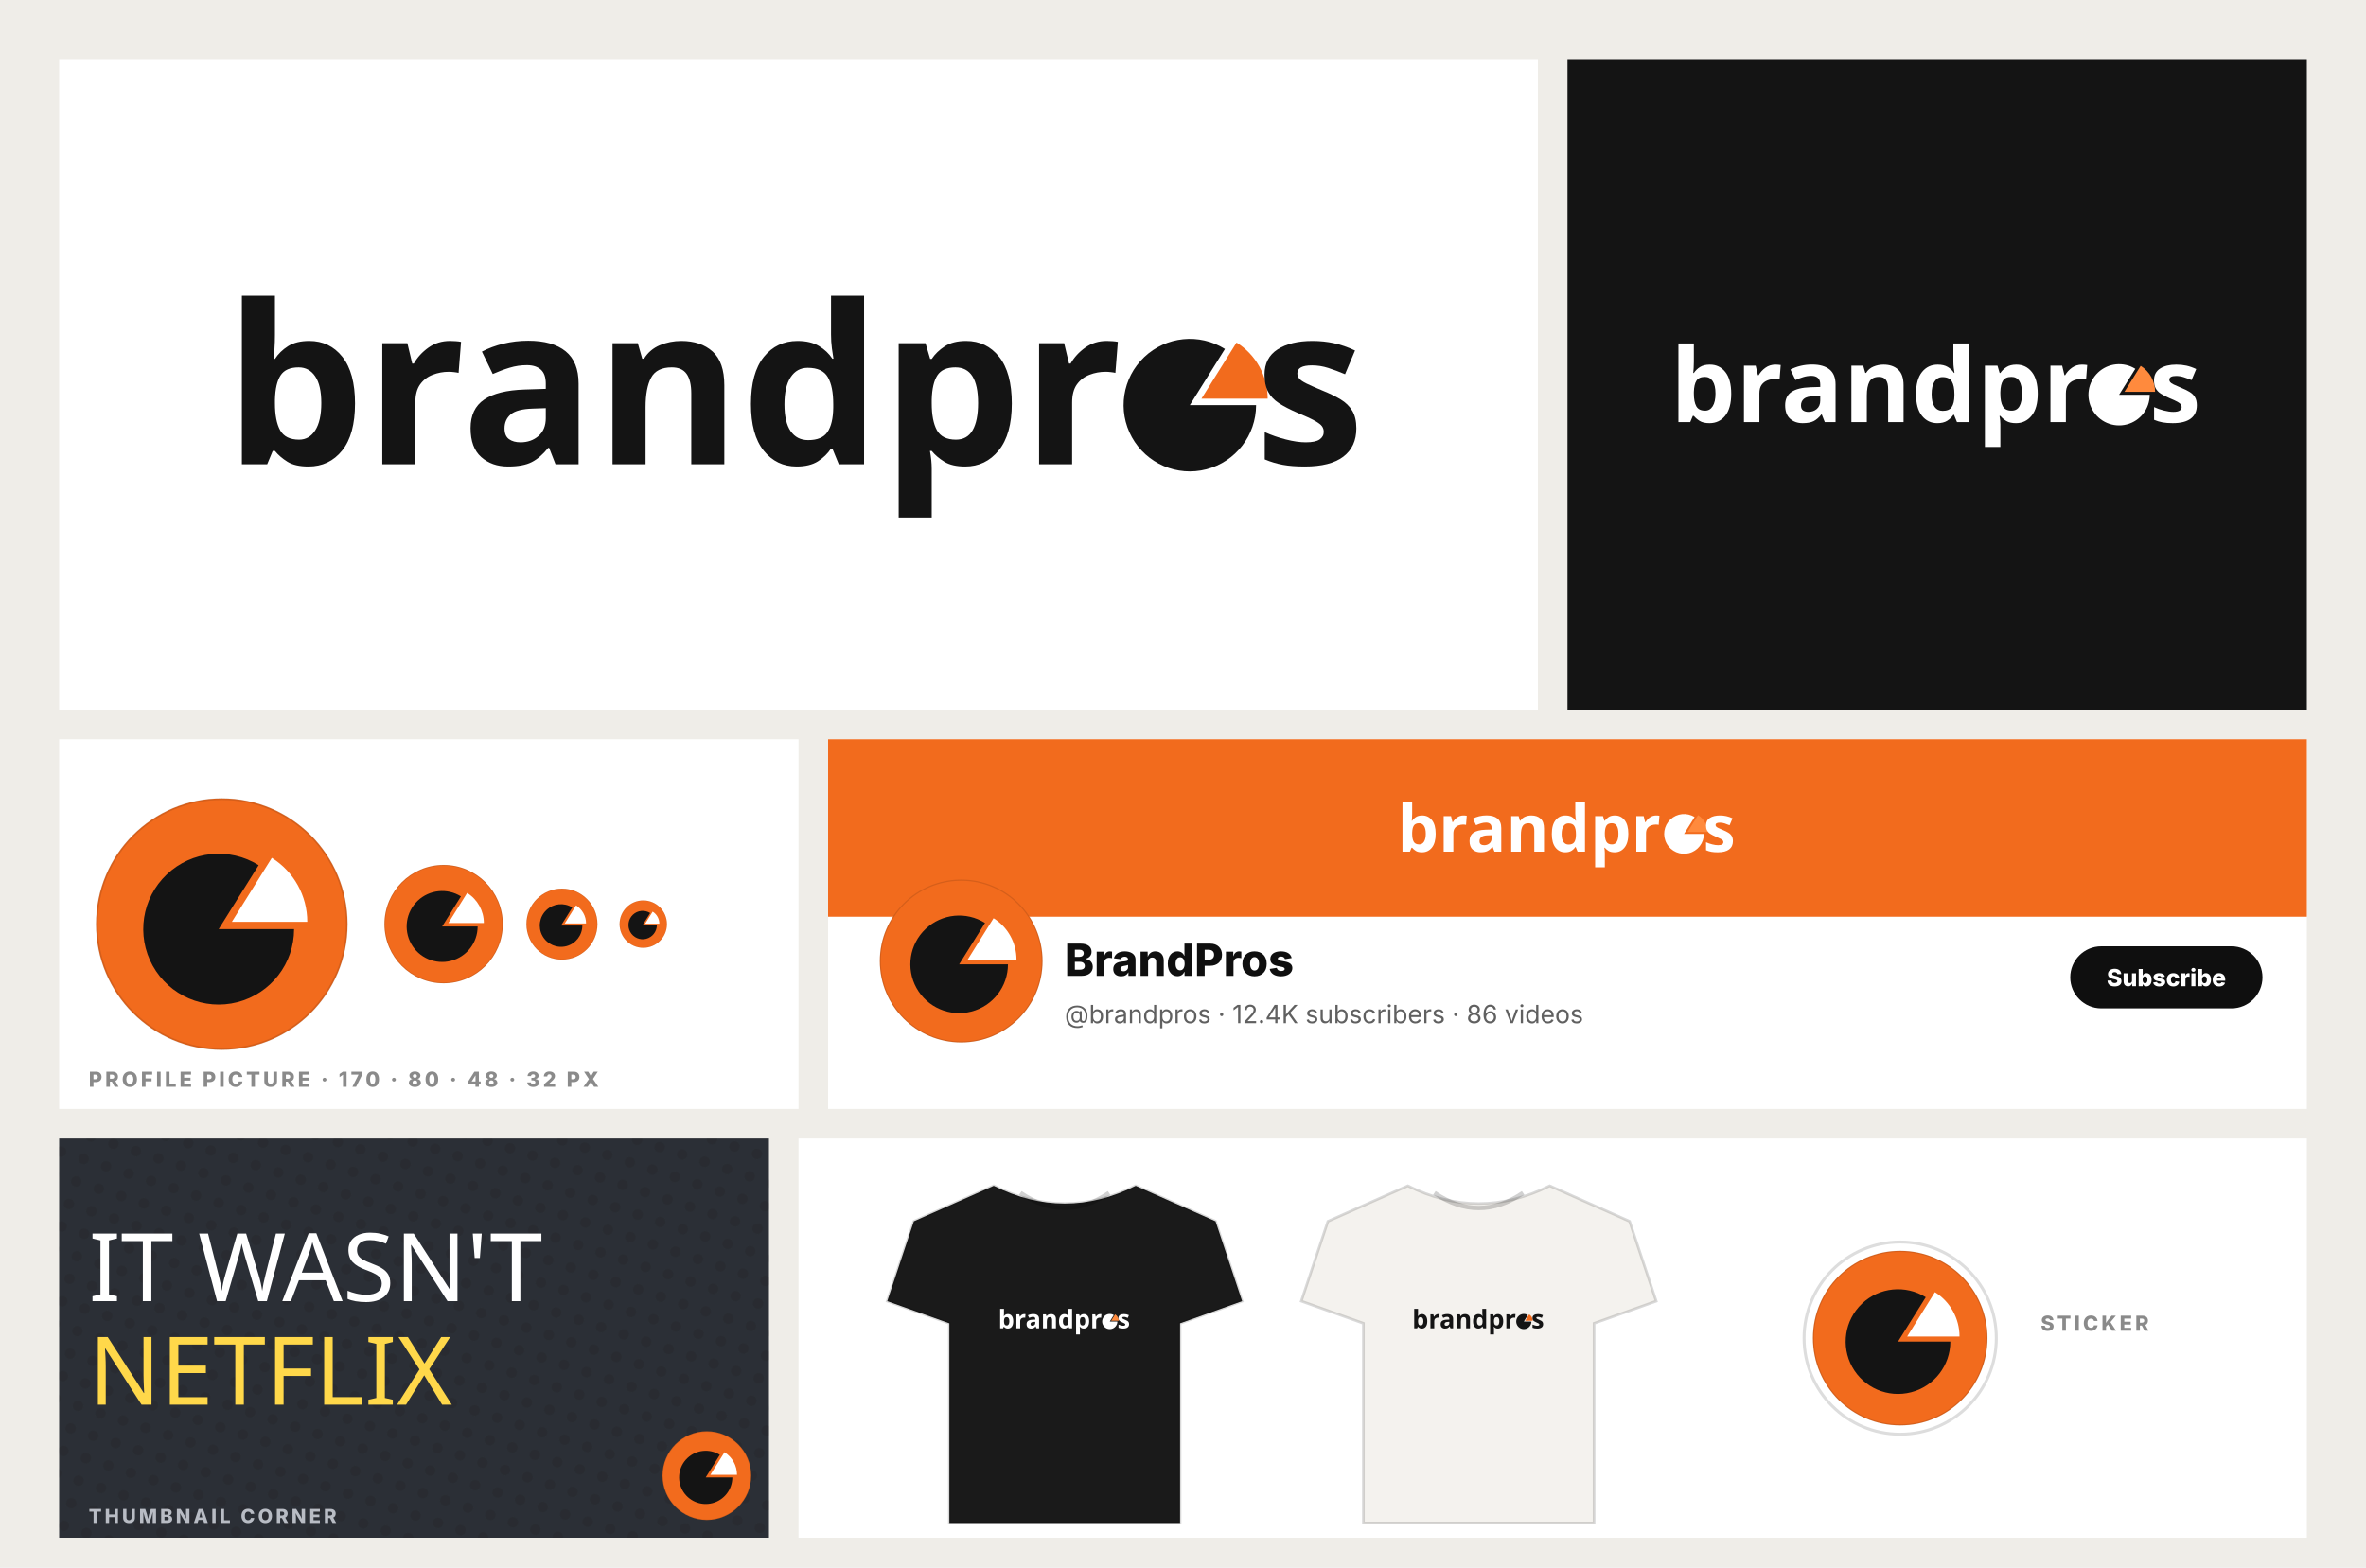
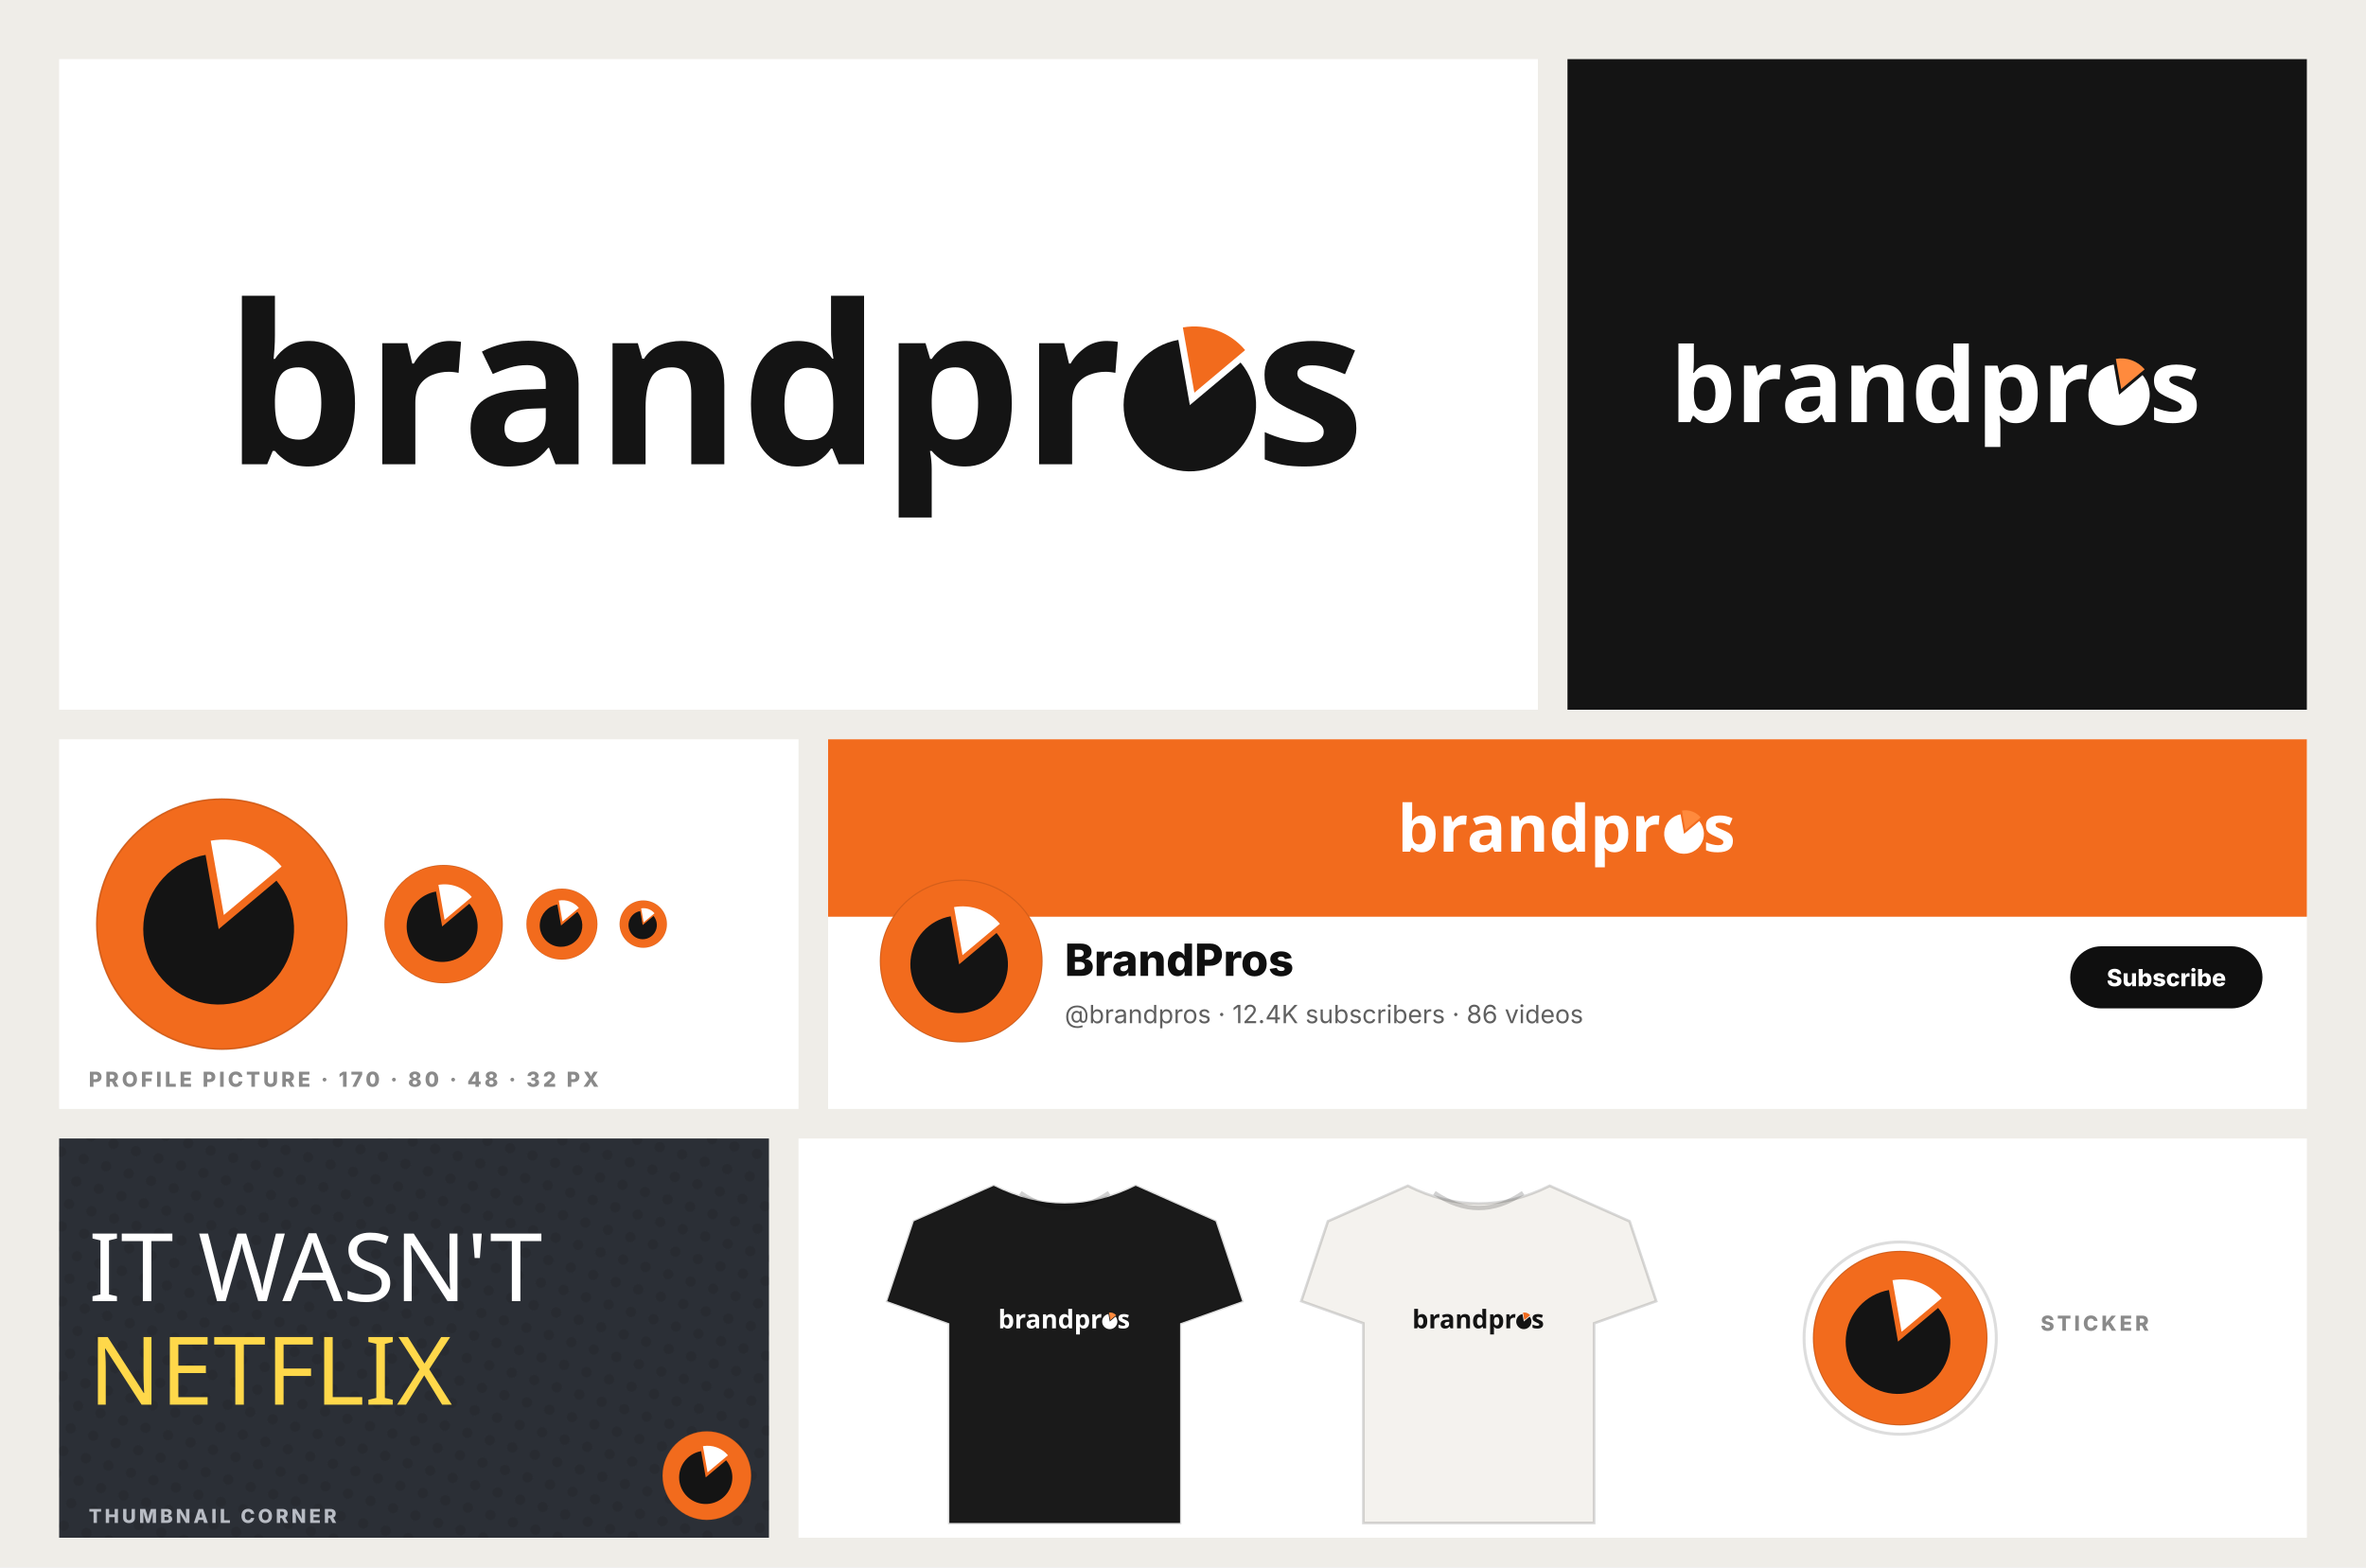
<svg xmlns="http://www.w3.org/2000/svg" viewBox="0 0 1600 1060" width="1600" height="1060">
  <defs>
    <filter id="rg19" x="-5%" y="-5%" width="110%" height="110%">
      <feTurbulence type="fractalNoise" baseFrequency="0.022" numOctaves="2" seed="2" result="n" />
      <feDisplacementMap in="SourceGraphic" in2="n" scale="0" xChannelSelector="R" yChannelSelector="G" />
    </filter>
    <filter id="rt19" x="-5%" y="-10%" width="110%" height="120%">
      <feTurbulence type="fractalNoise" baseFrequency="0.03" numOctaves="2" seed="13" result="n" />
      <feDisplacementMap in="SourceGraphic" in2="n" scale="2" xChannelSelector="R" yChannelSelector="G" />
    </filter>
    <filter id="gr19" x="0" y="0" width="100%" height="100%">
      <feTurbulence type="fractalNoise" baseFrequency="0.85" numOctaves="2" seed="7" stitchTiles="stitch" />
      <feColorMatrix type="matrix" values="0 0 0 0 0.2  0 0 0 0 0.17  0 0 0 0 0.1  0 0 0 0.9 -0.28" />
    </filter>
    <filter id="bl19" x="0" y="0" width="100%" height="100%">
      <feTurbulence type="fractalNoise" baseFrequency="0.006" numOctaves="3" seed="3" />
      <feColorMatrix type="matrix" values="0 0 0 0 0.3  0 0 0 0 0.24  0 0 0 0 0.12  0 0 0 1.4 -0.62" />
    </filter>
    <radialGradient id="vg19" cx="50%" cy="48%" r="75%">
-       <stop offset="60%" stop-color="#17150F" stop-opacity="0" />
-       <stop offset="100%" stop-color="#17150F" stop-opacity="0.26" />
+       <stop offset="60%" stop-color="#141414" stop-opacity="0" />
+       <stop offset="100%" stop-color="#141414" stop-opacity="0.26" />
    </radialGradient>
    <pattern id="di19" width="16" height="16" patternUnits="userSpaceOnUse" patternTransform="rotate(18)">
-       <circle cx="8" cy="8" r="3.6" fill="#17150F" opacity="0.2" />
+       <circle cx="8" cy="8" r="3.6" fill="#141414" opacity="0.2" />
    </pattern>
    <pattern id="db19" width="16" height="16" patternUnits="userSpaceOnUse" patternTransform="rotate(18)">
      <circle cx="8" cy="8" r="3.6" fill="#9C7526" opacity="0.5" />
    </pattern>
    <pattern id="dr19" width="16" height="16" patternUnits="userSpaceOnUse" patternTransform="rotate(18)">
      <circle cx="8" cy="8" r="3.6" fill="#C8372D" opacity="0.45" />
    </pattern>
    <pattern id="dc19" width="16" height="16" patternUnits="userSpaceOnUse" patternTransform="rotate(18)">
      <circle cx="8" cy="8" r="3.6" fill="#F2EAD7" opacity="0.14" />
    </pattern>
  </defs>
  <rect width="1600" height="1060" fill="#EFEDE8" />
  <rect x="40" y="40" width="1000" height="440" fill="#FFFFFF" />
  <g transform="translate(151.875 314) scale(1)">
    <text x="0" y="0" font-family="'Bricolage Grotesque', 'Arial Black', sans-serif" font-size="150" fill="#141414" font-weight="800">brandpr</text>
    <g transform="translate(652.75 -40)">
-       <path d="M 0 0 L 44.80 0.00 A 44.8 44.8 0 1 1 23.74 -37.99 Z" fill="#141414" />
-       <path d="M 0 0 L 23.74 -37.99 A 44.8 44.8 0 0 1 44.80 0.00 Z" fill="#F26B1D" transform="translate(7.84 -4.34)" />
+       <path d="M 0 0 L 34.32 -28.80 A 44.8 44.8 0 1 1 -7.78 -44.12 Z" fill="#141414" />
+       <path d="M 0 0 L -7.78 -44.12 A 44.8 44.8 0 0 1 34.32 -28.80 Z" fill="#F26B1D" transform="translate(3.06 -8.42)" />
    </g>
    <text x="696.5" y="0" font-family="'Bricolage Grotesque', 'Arial Black', sans-serif" font-size="150" fill="#141414" font-weight="800">s</text>
  </g>
  <rect x="1060" y="40" width="500" height="440" fill="#141414" />
  <g transform="translate(1129.575 285.5) scale(1)">
    <text x="0" y="0" font-family="'Bricolage Grotesque', 'Arial Black', sans-serif" font-size="70" fill="#FFFFFF" font-weight="800">brandpr</text>
    <g transform="translate(303.45 -18.5)">
-       <path d="M 0 0 L 20.72 0.00 A 20.72 20.72 0 1 1 10.98 -17.57 Z" fill="#FFFFFF" />
-       <path d="M 0 0 L 10.98 -17.57 A 20.72 20.72 0 0 1 20.72 0.00 Z" fill="#FF8A3D" transform="translate(3.62 -2.01)" />
+       <path d="M 0 0 L 15.87 -13.32 A 20.72 20.72 0 1 1 -3.60 -20.41 Z" fill="#FFFFFF" />
+       <path d="M 0 0 L -3.60 -20.41 A 20.72 20.72 0 0 1 15.87 -13.32 Z" fill="#FF8A3D" transform="translate(1.42 -3.89)" />
    </g>
    <text x="323.9" y="0" font-family="'Bricolage Grotesque', 'Arial Black', sans-serif" font-size="70" fill="#FFFFFF" font-weight="800">s</text>
  </g>
  <rect x="40" y="500" width="500" height="250" fill="#FFFFFF" />
  <g transform="translate(65 540) scale(0.425)">
    <clipPath id="ic28">
      <circle cx="200" cy="200" r="200" />
    </clipPath>
    <g clip-path="url(#ic28)">
      <rect width="400" height="400" fill="#F26B1D" />
      <g transform="translate(195 208)">
-         <path d="M 0 0 L 120.00 0.00 A 120 120 0 1 1 63.59 -101.77 Z" fill="#141414" />
-         <path d="M 0 0 L 63.59 -101.77 A 120 120 0 0 1 120.00 0.00 Z" fill="#FFFFFF" transform="translate(20.99 -11.64)" />
+         <path d="M 0 0 L 91.93 -77.13 A 120 120 0 1 1 -20.84 -118.18 Z" fill="#141414" />
+         <path d="M 0 0 L -20.84 -118.18 A 120 120 0 0 1 91.93 -77.13 Z" fill="#FFFFFF" transform="translate(8.21 -22.55)" />
      </g>
    </g>
    <circle cx="200" cy="200" r="199" fill="none" stroke="#000" stroke-opacity="0.12" stroke-width="3" />
  </g>
  <g transform="translate(260 585) scale(0.2)">
    <clipPath id="ic29">
      <circle cx="200" cy="200" r="200" />
    </clipPath>
    <g clip-path="url(#ic29)">
      <rect width="400" height="400" fill="#F26B1D" />
      <g transform="translate(195 208)">
-         <path d="M 0 0 L 120.00 0.00 A 120 120 0 1 1 63.59 -101.77 Z" fill="#141414" />
-         <path d="M 0 0 L 63.59 -101.77 A 120 120 0 0 1 120.00 0.00 Z" fill="#FFFFFF" transform="translate(20.99 -11.64)" />
+         <path d="M 0 0 L 91.93 -77.13 A 120 120 0 1 1 -20.84 -118.18 Z" fill="#141414" />
+         <path d="M 0 0 L -20.84 -118.18 A 120 120 0 0 1 91.93 -77.13 Z" fill="#FFFFFF" transform="translate(8.21 -22.55)" />
      </g>
    </g>
    <circle cx="200" cy="200" r="199" fill="none" stroke="#000" stroke-opacity="0.12" stroke-width="3" />
  </g>
  <g transform="translate(356 601) scale(0.12)">
    <clipPath id="ic30">
      <circle cx="200" cy="200" r="200" />
    </clipPath>
    <g clip-path="url(#ic30)">
      <rect width="400" height="400" fill="#F26B1D" />
      <g transform="translate(195 208)">
-         <path d="M 0 0 L 120.00 0.00 A 120 120 0 1 1 63.59 -101.77 Z" fill="#141414" />
-         <path d="M 0 0 L 63.59 -101.77 A 120 120 0 0 1 120.00 0.00 Z" fill="#FFFFFF" transform="translate(20.99 -11.64)" />
+         <path d="M 0 0 L 91.93 -77.13 A 120 120 0 1 1 -20.84 -118.18 Z" fill="#141414" />
+         <path d="M 0 0 L -20.84 -118.18 A 120 120 0 0 1 91.93 -77.13 Z" fill="#FFFFFF" transform="translate(8.21 -22.55)" />
      </g>
    </g>
    <circle cx="200" cy="200" r="199" fill="none" stroke="#000" stroke-opacity="0.12" stroke-width="3" />
  </g>
  <g transform="translate(419 609) scale(0.08)">
    <clipPath id="ic31">
      <circle cx="200" cy="200" r="200" />
    </clipPath>
    <g clip-path="url(#ic31)">
      <rect width="400" height="400" fill="#F26B1D" />
      <g transform="translate(195 208)">
-         <path d="M 0 0 L 120.00 0.00 A 120 120 0 1 1 63.59 -101.77 Z" fill="#141414" />
-         <path d="M 0 0 L 63.59 -101.77 A 120 120 0 0 1 120.00 0.00 Z" fill="#FFFFFF" transform="translate(20.99 -11.64)" />
+         <path d="M 0 0 L 91.93 -77.13 A 120 120 0 1 1 -20.84 -118.18 Z" fill="#141414" />
+         <path d="M 0 0 L -20.84 -118.18 A 120 120 0 0 1 91.93 -77.13 Z" fill="#FFFFFF" transform="translate(8.21 -22.55)" />
      </g>
    </g>
    <circle cx="200" cy="200" r="199" fill="none" stroke="#000" stroke-opacity="0.12" stroke-width="3" />
  </g>
  <text x="60" y="735" font-family="Inter, Arial" font-weight="800" font-size="14" letter-spacing="2" fill="#8A8A8A">PROFILE PICTURE · 170 · 80 · 48 · 32 PX</text>
  <rect x="560" y="500" width="1000" height="250" fill="#FFFFFF" />
  <rect x="560" y="500" width="1000" height="120" fill="#F26B1D" />
  <g transform="translate(944.99 576) scale(1)">
    <text x="0" y="0" font-family="'Bricolage Grotesque', 'Arial Black', sans-serif" font-size="44" fill="#FFFFFF" font-weight="800">brandpr</text>
    <g transform="translate(193.84 -12)">
-       <path d="M 0 0 L 13.44 0.00 A 13.44 13.44 0 1 1 7.12 -11.40 Z" fill="#FFFFFF" />
-       <path d="M 0 0 L 7.12 -11.40 A 13.44 13.44 0 0 1 13.44 0.00 Z" fill="#FF8A3D" transform="translate(2.35 -1.30)" />
+       <path d="M 0 0 L 10.30 -8.64 A 13.44 13.44 0 1 1 -2.33 -13.24 Z" fill="#FFFFFF" />
+       <path d="M 0 0 L -2.33 -13.24 A 13.44 13.44 0 0 1 10.30 -8.64 Z" fill="#FF8A3D" transform="translate(0.92 -2.53)" />
    </g>
    <text x="206.68" y="0" font-family="'Bricolage Grotesque', 'Arial Black', sans-serif" font-size="44" fill="#FFFFFF" font-weight="800">s</text>
  </g>
  <g transform="translate(595 595) scale(0.275)">
    <clipPath id="ic32">
      <circle cx="200" cy="200" r="200" />
    </clipPath>
    <g clip-path="url(#ic32)">
      <rect width="400" height="400" fill="#F26B1D" />
      <g transform="translate(195 208)">
-         <path d="M 0 0 L 120.00 0.00 A 120 120 0 1 1 63.59 -101.77 Z" fill="#141414" />
-         <path d="M 0 0 L 63.59 -101.77 A 120 120 0 0 1 120.00 0.00 Z" fill="#FFFFFF" transform="translate(20.99 -11.64)" />
+         <path d="M 0 0 L 91.93 -77.13 A 120 120 0 1 1 -20.84 -118.18 Z" fill="#141414" />
+         <path d="M 0 0 L -20.84 -118.18 A 120 120 0 0 1 91.93 -77.13 Z" fill="#FFFFFF" transform="translate(8.21 -22.55)" />
      </g>
    </g>
    <circle cx="200" cy="200" r="199" fill="none" stroke="#000" stroke-opacity="0.12" stroke-width="3" />
  </g>
  <text x="720" y="660" font-family="Inter, Arial" font-weight="800" font-size="30" fill="#0F0F0F">BrandPros</text>
  <text x="720" y="692" font-family="Inter, Arial" font-size="17" fill="#606060">@brandpros · 12.4K subscribers · 86 videos</text>
  <rect x="1400" y="640" width="130" height="42" rx="21" fill="#0F0F0F" />
  <text x="1465" y="667" font-family="Inter, Arial" font-weight="800" font-size="16" fill="#FFFFFF" text-anchor="middle">Subscribe</text>
  <rect x="40" y="770" width="480" height="270" fill="#2B2F36" />
  <rect x="40" y="770" width="480" height="270" fill="url(#di19)" opacity="0.6" />
  <text x="60" y="880" font-family="Anton, Impact" font-size="64" fill="#FFFFFF">IT WASN'T</text>
  <text x="60" y="950" font-family="Anton, Impact" font-size="64" fill="#FFD84A">NETFLIX</text>
  <g transform="translate(448 968) scale(0.15)">
    <clipPath id="ic33">
      <circle cx="200" cy="200" r="200" />
    </clipPath>
    <g clip-path="url(#ic33)">
      <rect width="400" height="400" fill="#F26B1D" />
      <g transform="translate(195 208)">
-         <path d="M 0 0 L 120.00 0.00 A 120 120 0 1 1 63.59 -101.77 Z" fill="#141414" />
-         <path d="M 0 0 L 63.59 -101.77 A 120 120 0 0 1 120.00 0.00 Z" fill="#FFFFFF" transform="translate(20.99 -11.64)" />
+         <path d="M 0 0 L 91.93 -77.13 A 120 120 0 1 1 -20.84 -118.18 Z" fill="#141414" />
+         <path d="M 0 0 L -20.84 -118.18 A 120 120 0 0 1 91.93 -77.13 Z" fill="#FFFFFF" transform="translate(8.21 -22.55)" />
      </g>
    </g>
    <circle cx="200" cy="200" r="199" fill="none" stroke="#000" stroke-opacity="0.12" stroke-width="3" />
  </g>
  <text x="60" y="1030" font-family="Inter, Arial" font-weight="800" font-size="13" letter-spacing="2" fill="#B8BCC4">THUMBNAIL CORNER</text>
  <rect x="540" y="770" width="1020" height="270" fill="#FFFFFF" />
  <g transform="translate(600 790) scale(0.6)">
    <path d="M 120 20 Q 200 60 280 20 L 370 60 L 400 150 L 330 175 L 330 400 L 70 400 L 70 175 L 0 150 L 30 60 Z" fill="#1A1A1A" stroke="#000" stroke-opacity="0.15" stroke-width="3" />
    <path d="M 150 28 Q 200 62 250 28" fill="none" stroke="#000" stroke-opacity="0.18" stroke-width="5" />
    <g transform="translate(125 180.625) scale(0.8500028)">
      <text x="0" y="0" font-family="'Bricolage Grotesque', 'Arial Black', sans-serif" font-size="34" fill="#FFFFFF" font-weight="800">brandpr</text>
      <g transform="translate(147.99 -9)">
-         <path d="M 0 0 L 10.08 0.00 A 10.08 10.08 0 1 1 5.34 -8.55 Z" fill="#FFFFFF" />
-         <path d="M 0 0 L 5.34 -8.55 A 10.08 10.08 0 0 1 10.08 0.00 Z" fill="#FF8A3D" transform="translate(1.76 -0.98)" />
+         <path d="M 0 0 L 7.72 -6.48 A 10.08 10.08 0 1 1 -1.75 -9.93 Z" fill="#FFFFFF" />
+         <path d="M 0 0 L -1.75 -9.93 A 10.08 10.08 0 0 1 7.72 -6.48 Z" fill="#FF8A3D" transform="translate(0.69 -1.89)" />
      </g>
      <text x="157.98" y="0" font-family="'Bricolage Grotesque', 'Arial Black', sans-serif" font-size="34" fill="#FFFFFF" font-weight="800">s</text>
    </g>
  </g>
  <g transform="translate(880 790) scale(0.6)">
    <path d="M 120 20 Q 200 60 280 20 L 370 60 L 400 150 L 330 175 L 330 400 L 70 400 L 70 175 L 0 150 L 30 60 Z" fill="#F4F2EE" stroke="#000" stroke-opacity="0.15" stroke-width="3" />
    <path d="M 150 28 Q 200 62 250 28" fill="none" stroke="#000" stroke-opacity="0.18" stroke-width="5" />
    <g transform="translate(125 180.625) scale(0.8500028)">
      <text x="0" y="0" font-family="'Bricolage Grotesque', 'Arial Black', sans-serif" font-size="34" fill="#141414" font-weight="800">brandpr</text>
      <g transform="translate(147.99 -9)">
-         <path d="M 0 0 L 10.08 0.00 A 10.08 10.08 0 1 1 5.34 -8.55 Z" fill="#141414" />
-         <path d="M 0 0 L 5.34 -8.55 A 10.08 10.08 0 0 1 10.08 0.00 Z" fill="#F26B1D" transform="translate(1.76 -0.98)" />
+         <path d="M 0 0 L 7.72 -6.48 A 10.08 10.08 0 1 1 -1.75 -9.93 Z" fill="#141414" />
+         <path d="M 0 0 L -1.75 -9.93 A 10.08 10.08 0 0 1 7.72 -6.48 Z" fill="#F26B1D" transform="translate(0.69 -1.89)" />
      </g>
      <text x="157.98" y="0" font-family="'Bricolage Grotesque', 'Arial Black', sans-serif" font-size="34" fill="#141414" font-weight="800">s</text>
    </g>
  </g>
  <g transform="translate(1220 840)">
    <rect x="0" y="0" width="130" height="130" rx="65" fill="#FFFFFF" stroke="#DDD" stroke-width="2" />
    <g transform="translate(6 6) scale(0.295)">
      <clipPath id="ic34">
        <circle cx="200" cy="200" r="200" />
      </clipPath>
      <g clip-path="url(#ic34)">
        <rect width="400" height="400" fill="#F26B1D" />
        <g transform="translate(195 208)">
-           <path d="M 0 0 L 120.00 0.00 A 120 120 0 1 1 63.59 -101.77 Z" fill="#141414" />
-           <path d="M 0 0 L 63.59 -101.77 A 120 120 0 0 1 120.00 0.00 Z" fill="#FFFFFF" transform="translate(20.99 -11.64)" />
+           <path d="M 0 0 L 91.93 -77.13 A 120 120 0 1 1 -20.84 -118.18 Z" fill="#141414" />
+           <path d="M 0 0 L -20.84 -118.18 A 120 120 0 0 1 91.93 -77.13 Z" fill="#FFFFFF" transform="translate(8.21 -22.55)" />
        </g>
      </g>
      <circle cx="200" cy="200" r="199" fill="none" stroke="#000" stroke-opacity="0.12" stroke-width="3" />
    </g>
  </g>
  <text x="1380" y="900" font-family="Inter, Arial" font-weight="800" font-size="14" letter-spacing="2" fill="#8A8A8A">STICKER</text>
</svg>
